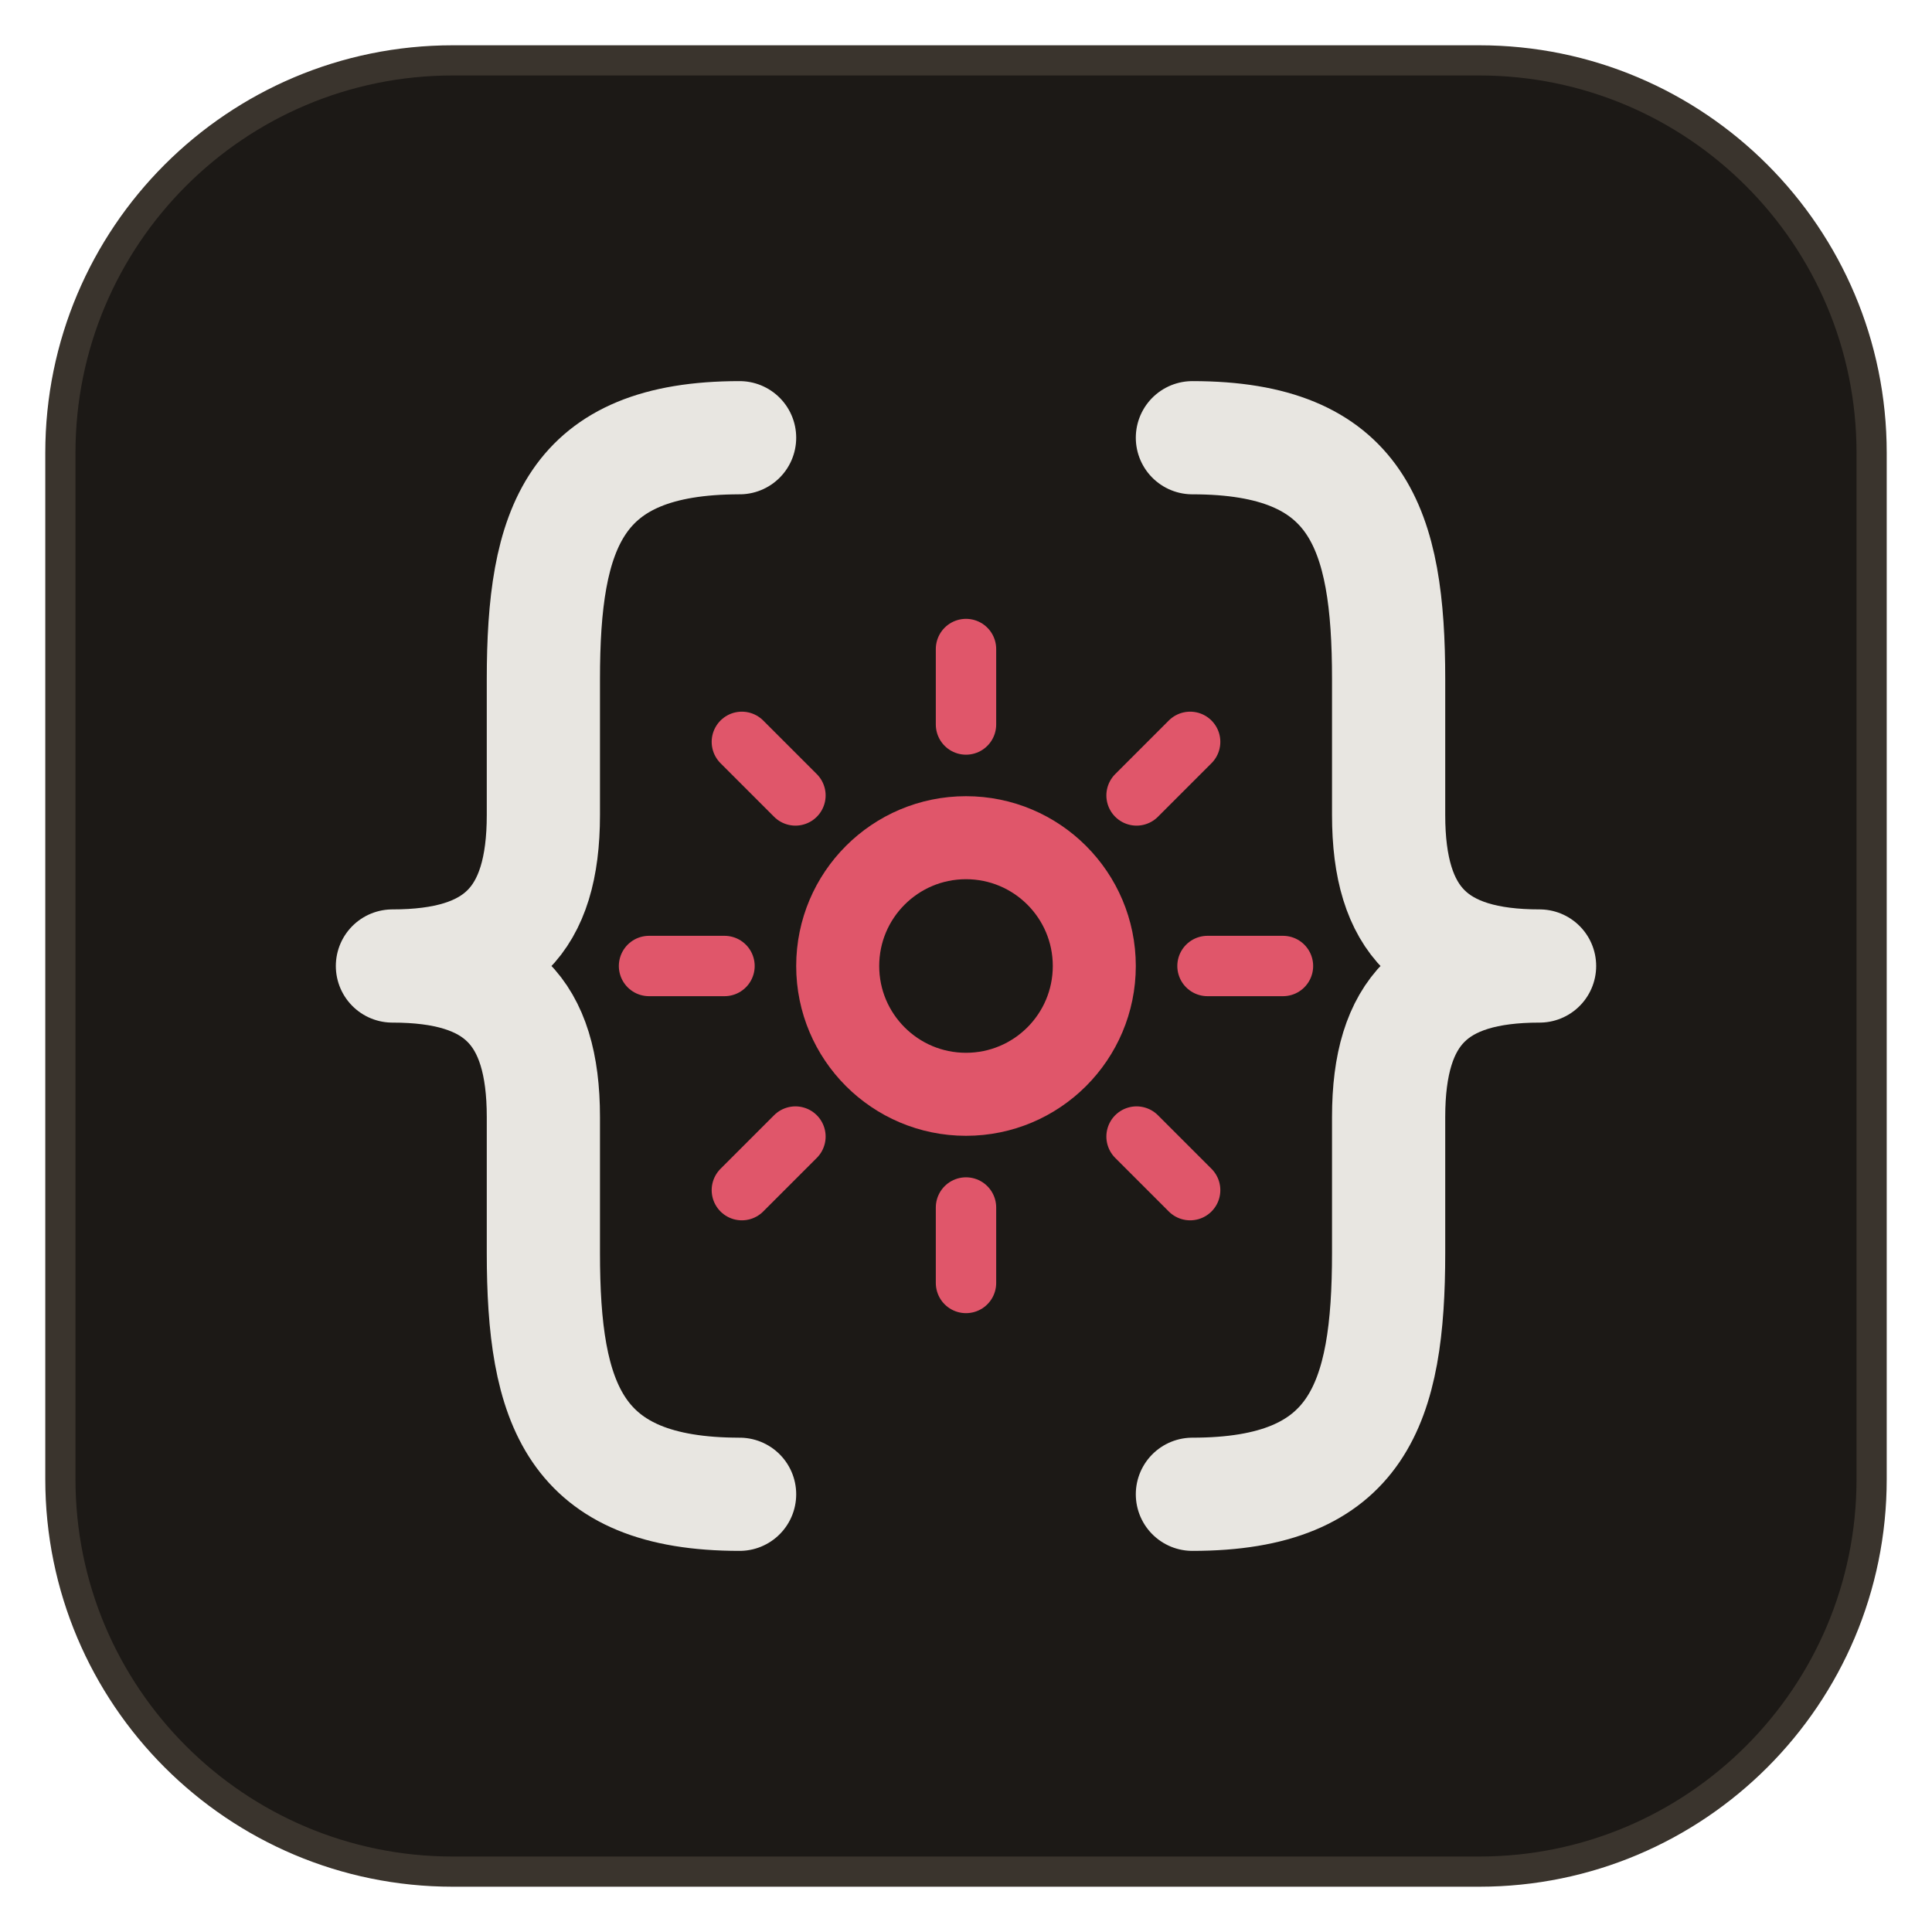
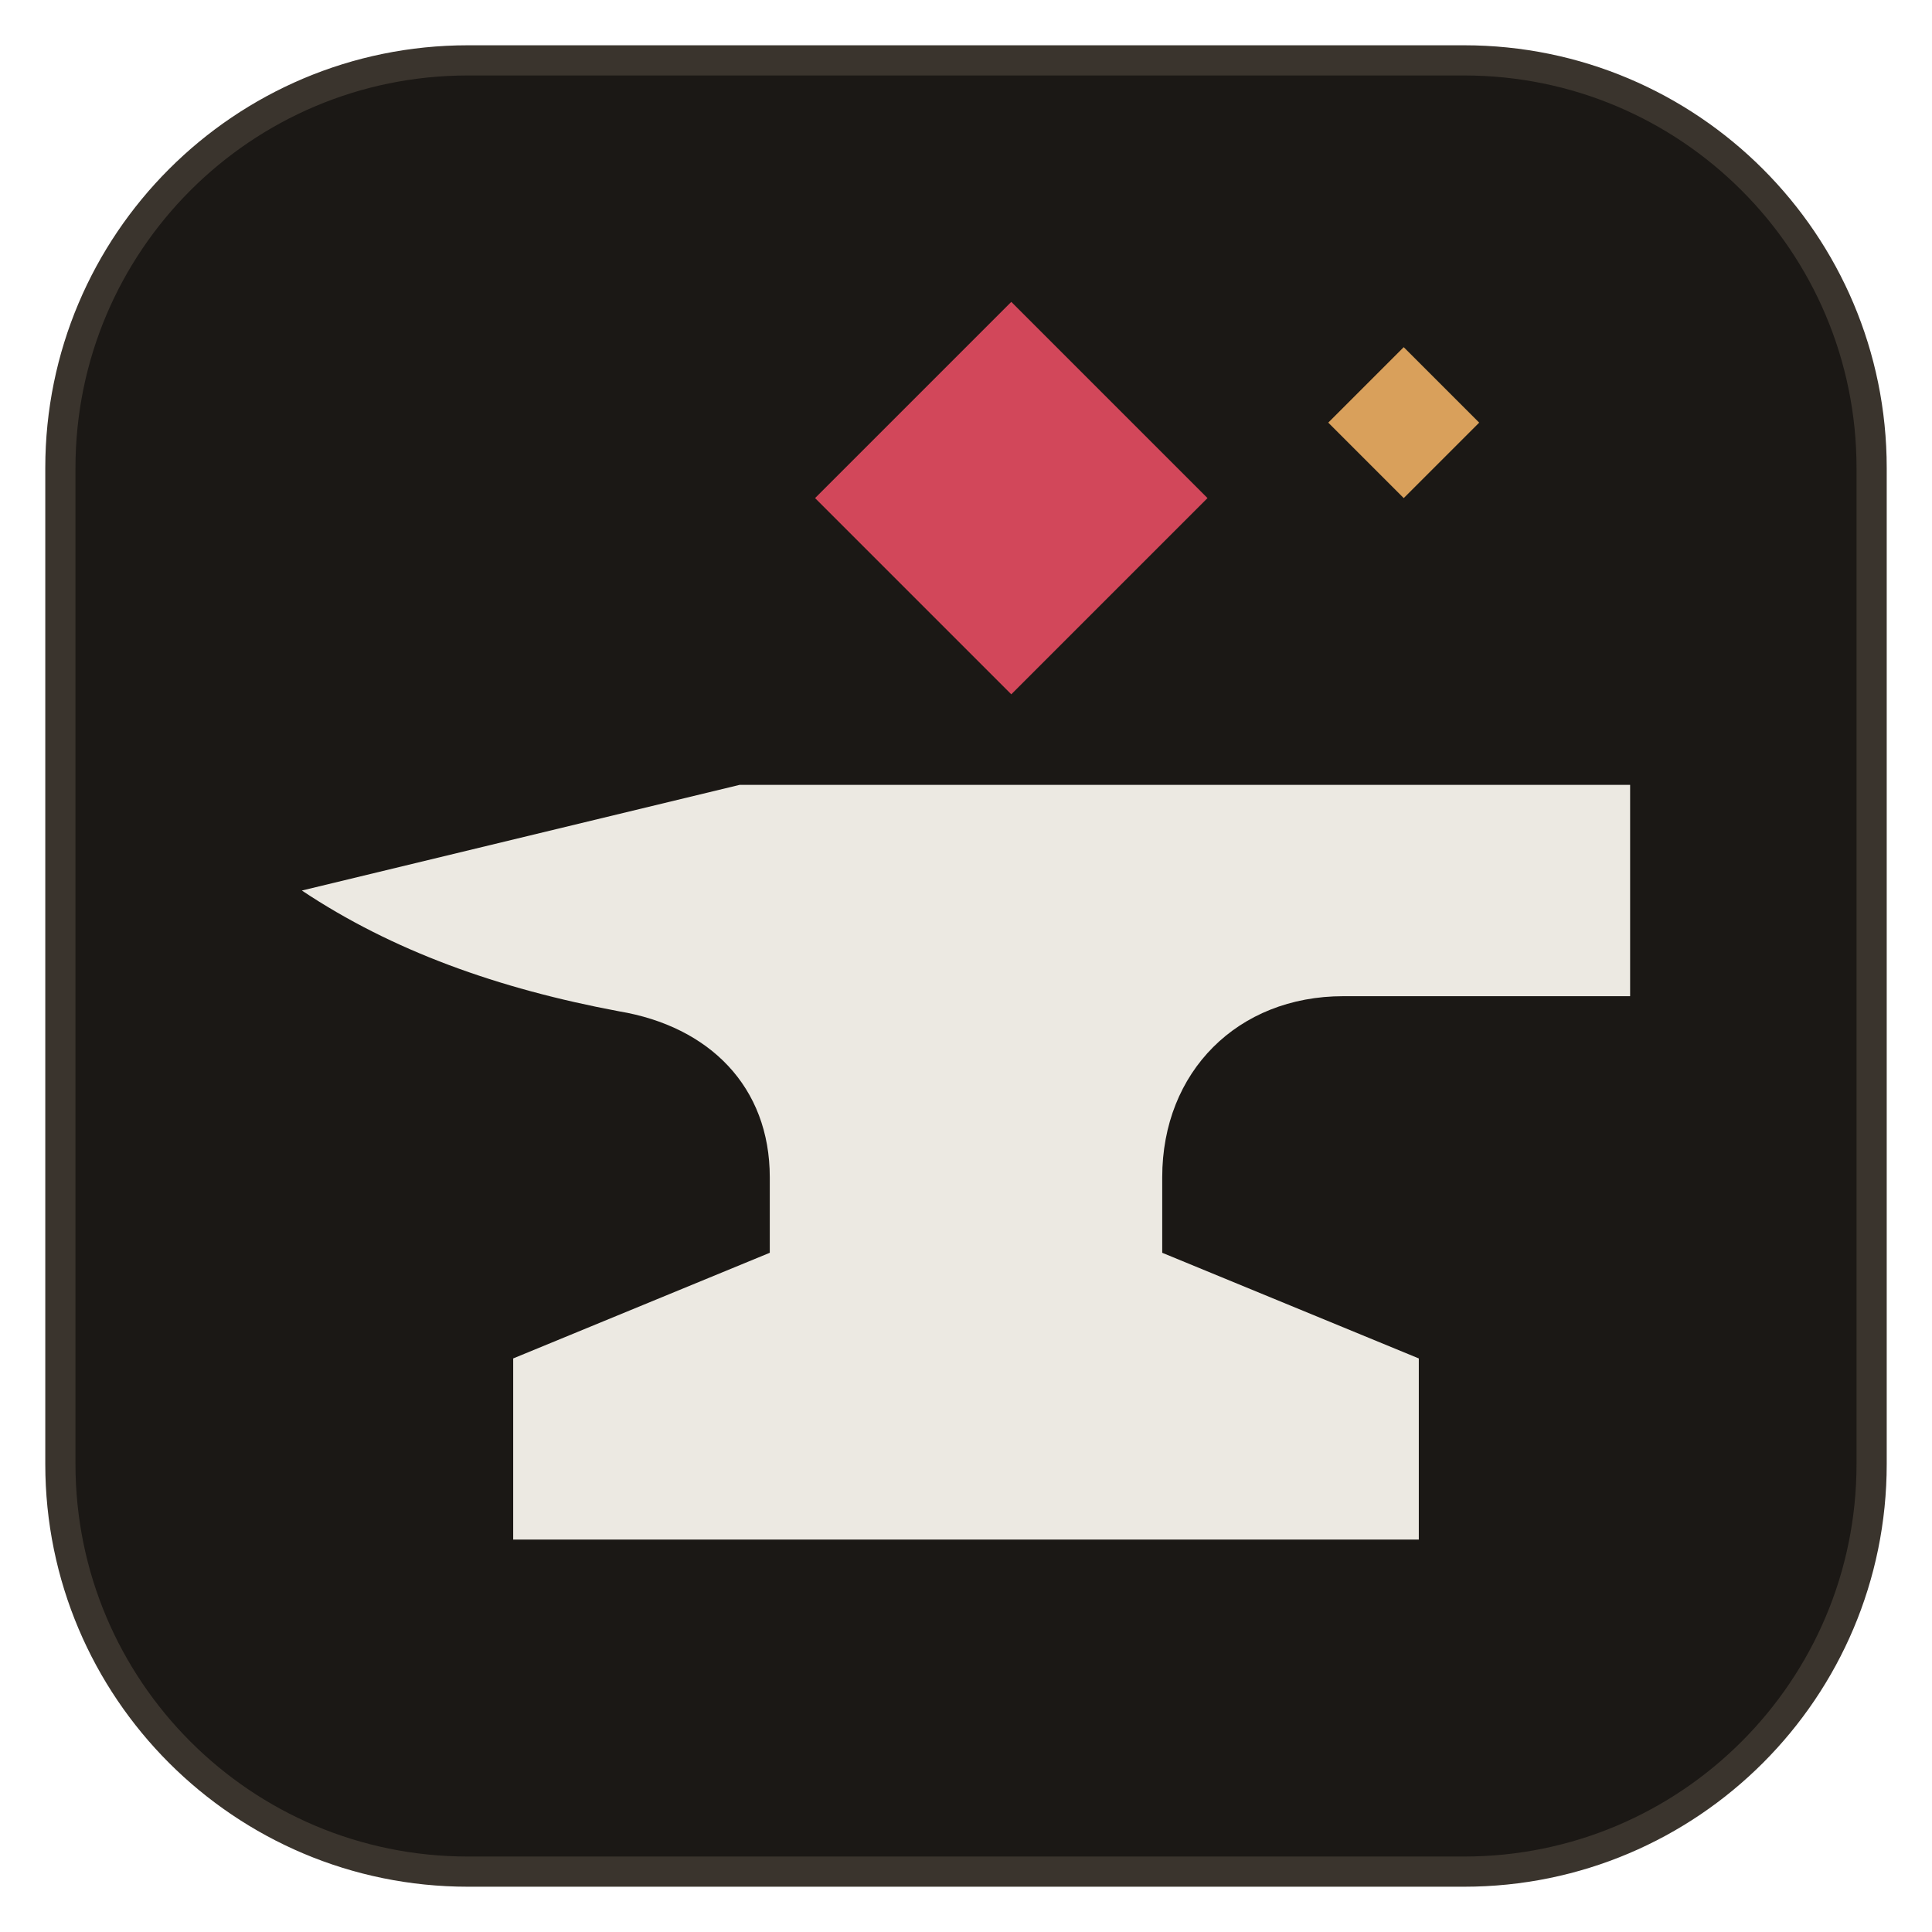
<svg xmlns="http://www.w3.org/2000/svg" width="256" height="256" viewBox="0 0 256 256">
-   <rect x="8" y="8" width="240" height="240" rx="52" ry="52" fill="#1c1916" stroke="#3a342d" stroke-width="4" />
-   <path d="M 98 58 C 76 58 72 70 72 90 L 72 108 C 72 122 66 128 52 128 C 66 128 72 134 72 148 L 72 166 C 72 186 76 198 98 198" fill="none" stroke="#e8e6e1" stroke-width="15" stroke-linecap="round" stroke-linejoin="round" />
-   <path d="M 158 58 C 180 58 184 70 184 90 L 184 108 C 184 122 190 128 204 128 C 190 128 184 134 184 148 L 184 166 C 184 186 180 198 158 198" fill="none" stroke="#e8e6e1" stroke-width="15" stroke-linecap="round" stroke-linejoin="round" />
-   <circle cx="128" cy="128" r="17" fill="none" stroke="#e0566a" stroke-width="11" />
-   <g stroke="#e0566a" stroke-width="8" stroke-linecap="round">
-     <line x1="128" y1="96" x2="128" y2="86" />
-     <line x1="128" y1="160" x2="128" y2="170" />
-     <line x1="96" y1="128" x2="86" y2="128" />
-     <line x1="160" y1="128" x2="170" y2="128" />
-     <line x1="105.4" y1="105.4" x2="98.3" y2="98.3" />
-     <line x1="150.6" y1="105.4" x2="157.7" y2="98.3" />
-     <line x1="105.4" y1="150.6" x2="98.3" y2="157.7" />
-     <line x1="150.6" y1="150.6" x2="157.7" y2="157.7" />
-   </g>
+   <rect x="8" y="8" width="240" height="240" rx="54" ry="54" fill="#1b1815" stroke="#3a342d" stroke-width="4" />
+   <path fill="#ece9e2" d="M 40 118 L 98 104 L 216 104 L 216 132 L 178 132 C 164 132 154 142 154 156 L 154 166 L 188 180 L 188 204 L 68 204 L 68 180 L 102 166 L 102 156 C 102 144 94 136 82 134 C 66 131 52 126 40 118 Z" />
+   <path fill="#d2475a" d="M 134 40 L 160 66 L 134 92 L 108 66 Z" />
+   <path fill="#d9a05b" d="M 186 46 L 196 56 L 186 66 L 176 56 Z" />
</svg>
